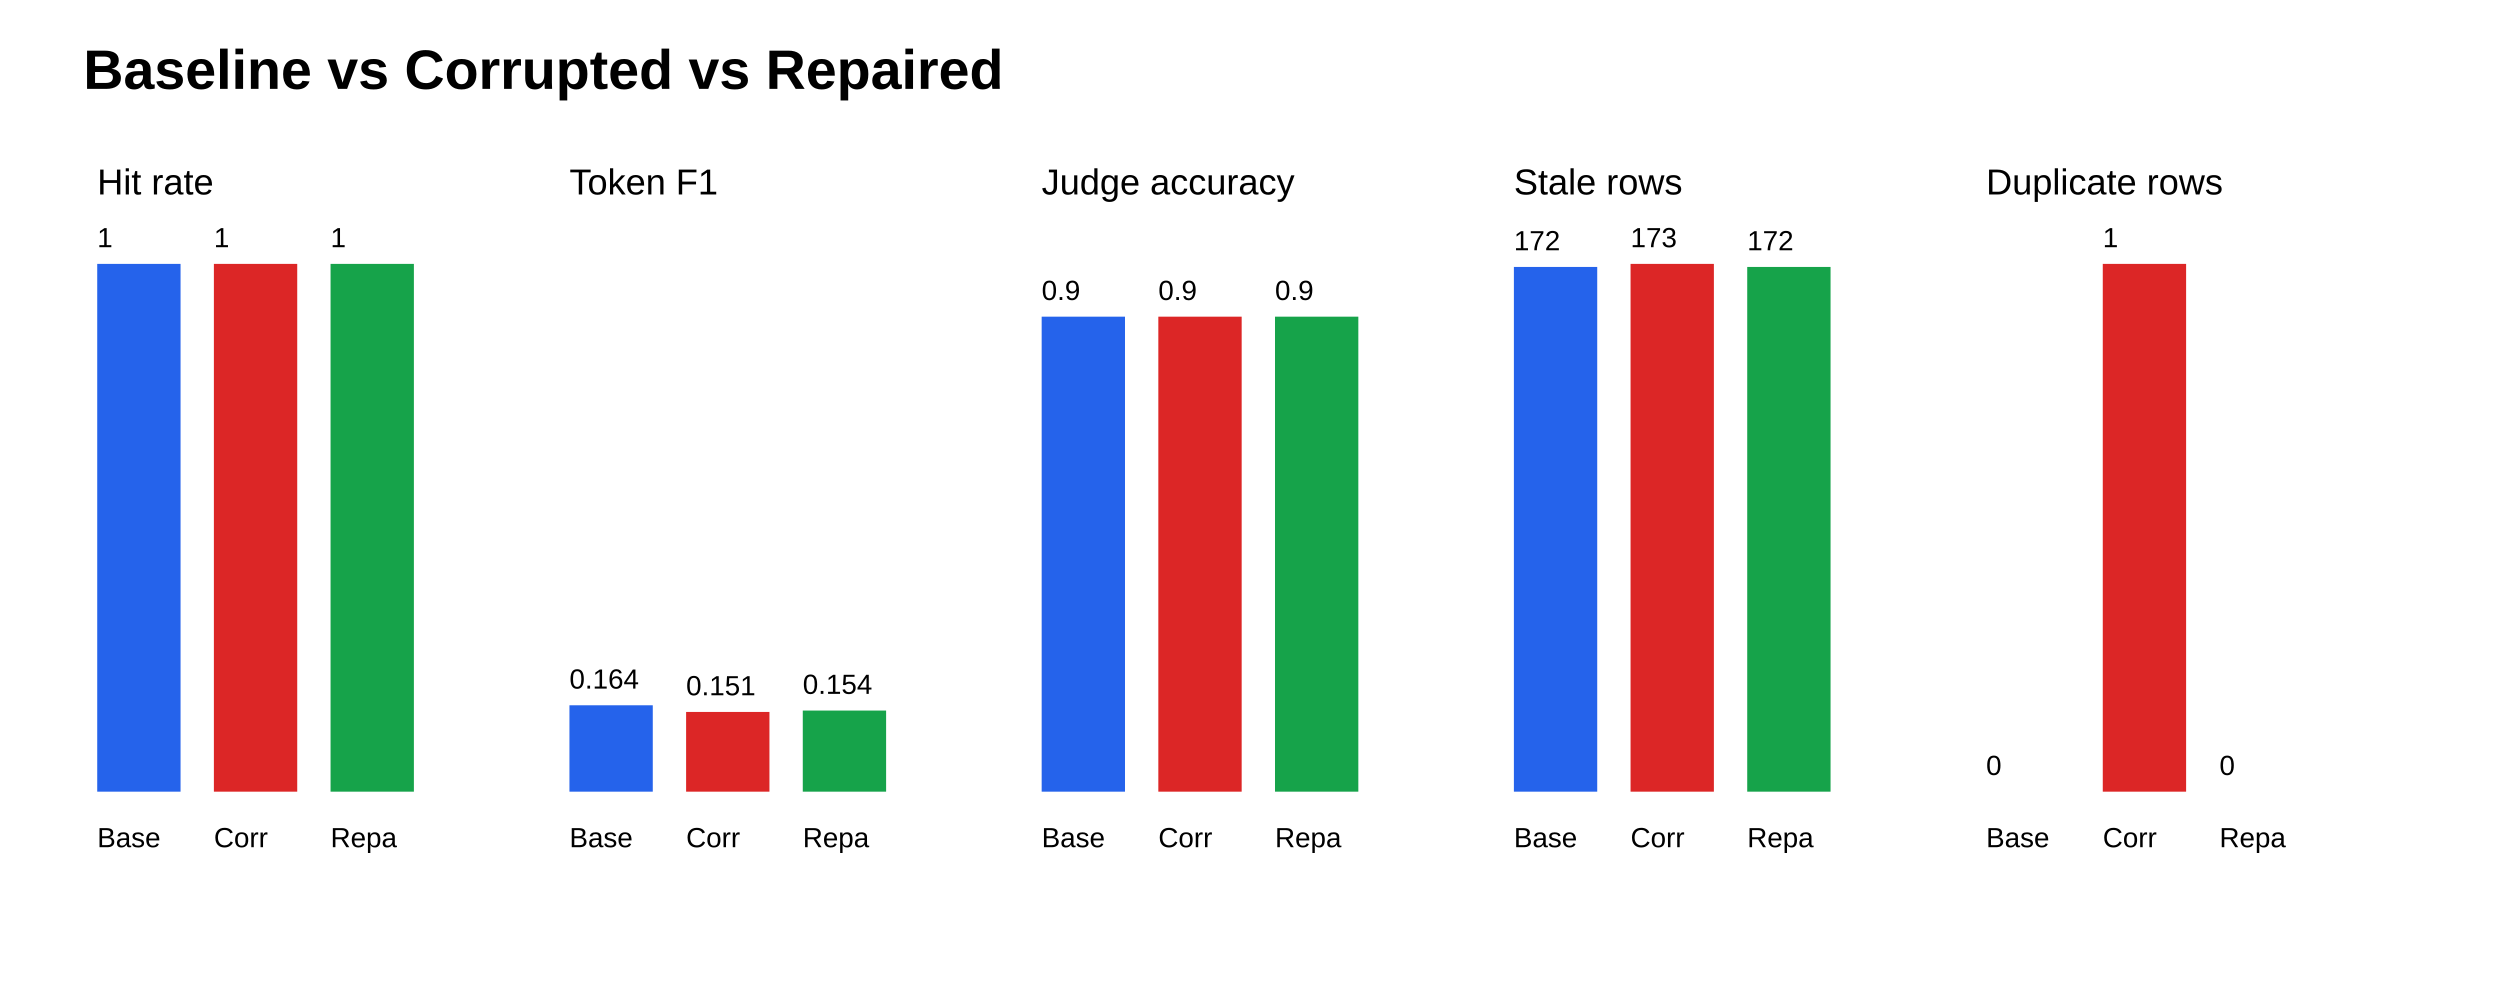
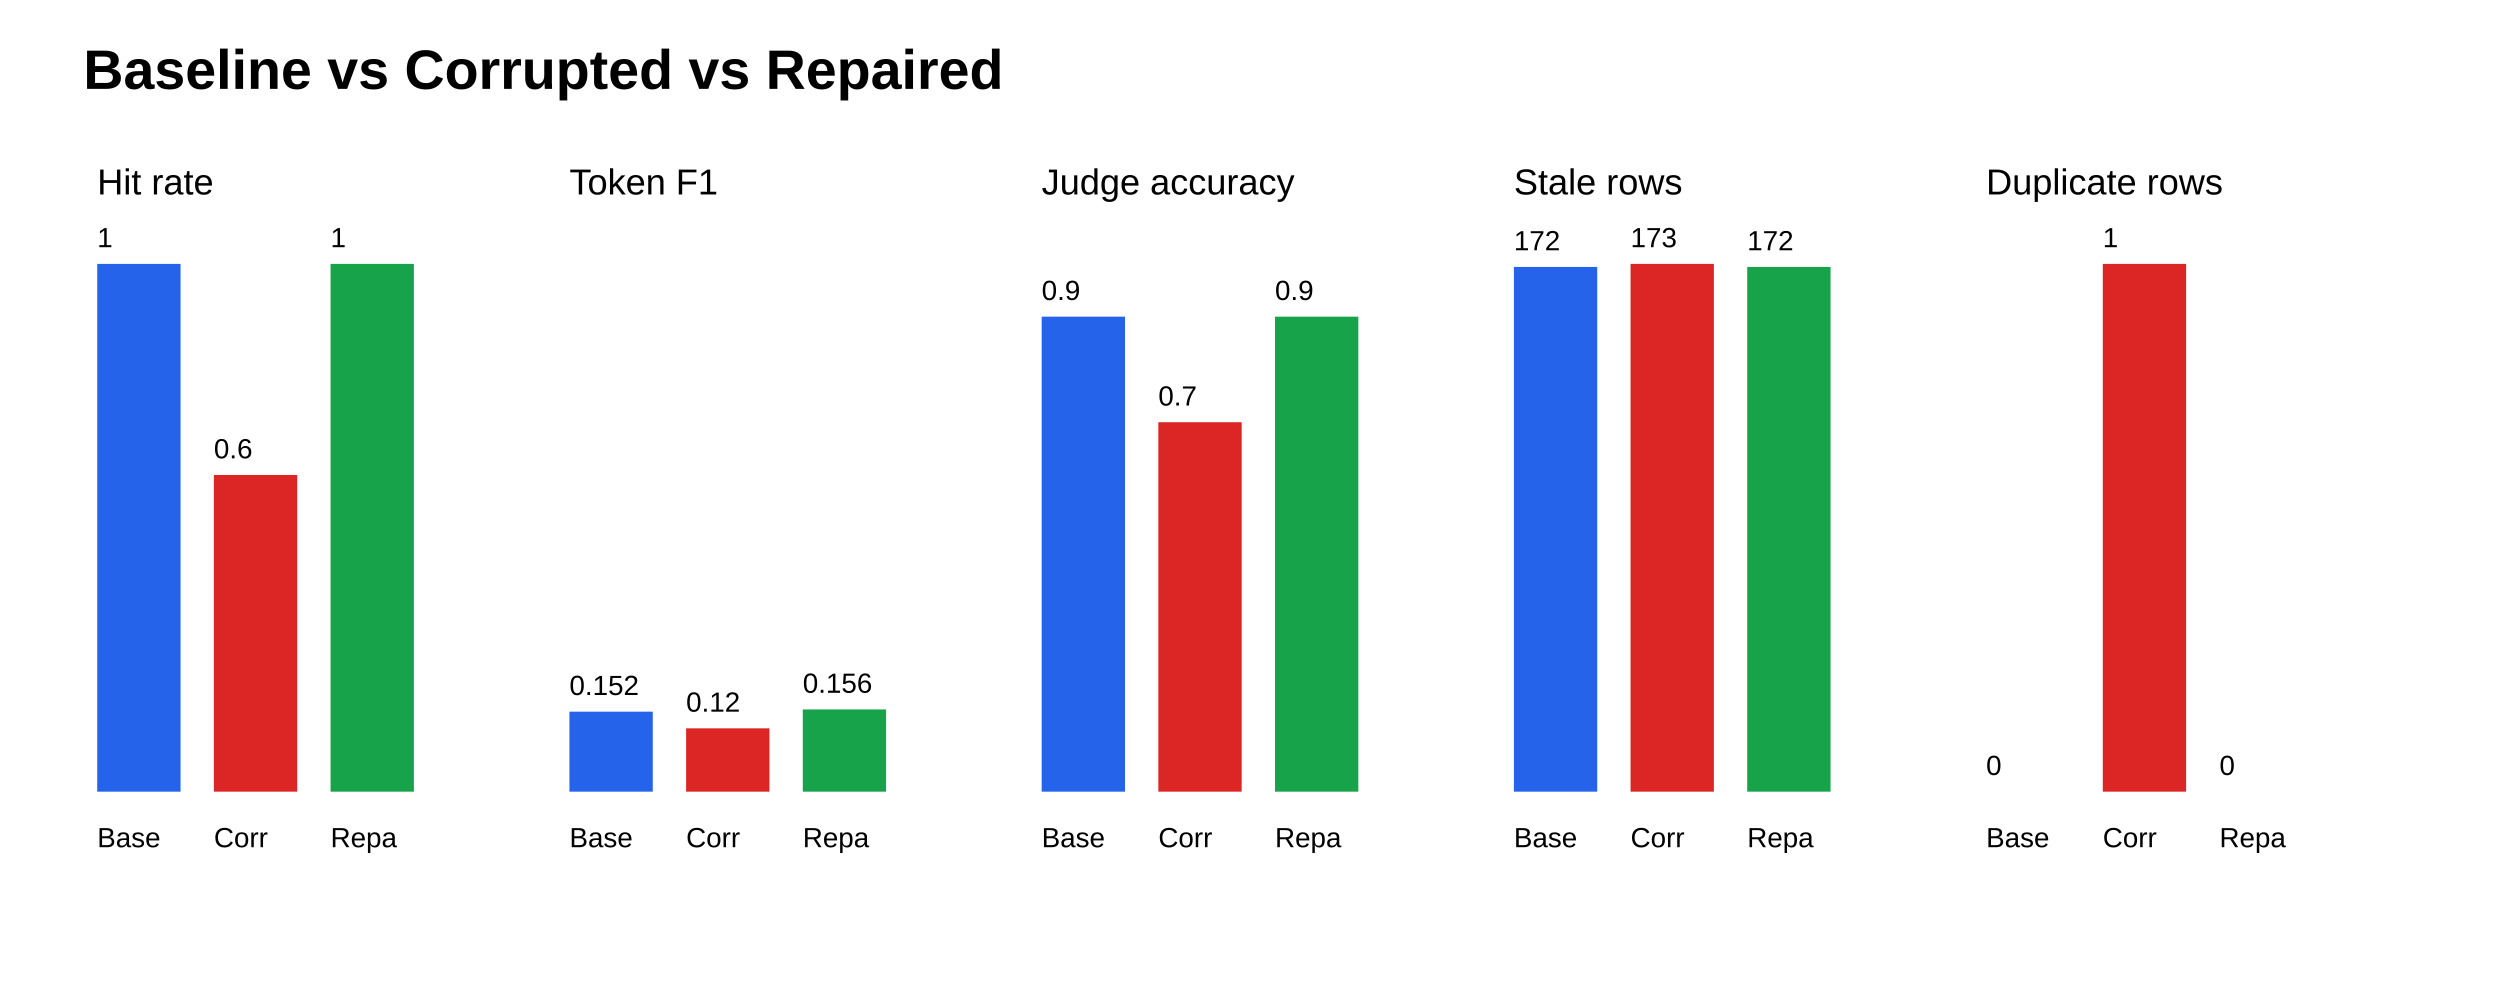
<svg xmlns="http://www.w3.org/2000/svg" width="900" height="360" viewBox="0 0 900 360">
  <rect width="900" height="360" fill="#ffffff" />
  <text x="30" y="32" font-family="Arial" font-size="20" font-weight="bold">Baseline vs Corrupted vs Repaired</text>
  <text x="35" y="70" font-family="Arial" font-size="13">Hit rate</text>
  <rect x="35" y="95.0" width="30" height="190.0" fill="#2563eb" />
  <text x="35" y="305" font-family="Arial" font-size="10">Base</text>
  <text x="35" y="89.0" font-family="Arial" font-size="10">1</text>
-   <rect x="77" y="95.0" width="30" height="190.0" fill="#dc2626" />
+   <rect x="77" y="171.0" width="30" height="114.0" fill="#dc2626" />
  <text x="77" y="305" font-family="Arial" font-size="10">Corr</text>
-   <text x="77" y="89.0" font-family="Arial" font-size="10">1</text>
+   <text x="77" y="165.0" font-family="Arial" font-size="10">0.6</text>
  <rect x="119" y="95.0" width="30" height="190.0" fill="#16a34a" />
  <text x="119" y="305" font-family="Arial" font-size="10">Repa</text>
  <text x="119" y="89.0" font-family="Arial" font-size="10">1</text>
  <text x="205" y="70" font-family="Arial" font-size="13">Token F1</text>
-   <rect x="205" y="253.9" width="30" height="31.1" fill="#2563eb" />
+   <rect x="205" y="256.2" width="30" height="28.8" fill="#2563eb" />
  <text x="205" y="305" font-family="Arial" font-size="10">Base</text>
-   <text x="205" y="247.9" font-family="Arial" font-size="10">0.164</text>
-   <rect x="247" y="256.3" width="30" height="28.7" fill="#dc2626" />
+   <text x="205" y="250.2" font-family="Arial" font-size="10">0.152</text>
+   <rect x="247" y="262.2" width="30" height="22.8" fill="#dc2626" />
  <text x="247" y="305" font-family="Arial" font-size="10">Corr</text>
-   <text x="247" y="250.3" font-family="Arial" font-size="10">0.151</text>
-   <rect x="289" y="255.8" width="30" height="29.2" fill="#16a34a" />
+   <text x="247" y="256.2" font-family="Arial" font-size="10">0.12</text>
+   <rect x="289" y="255.4" width="30" height="29.6" fill="#16a34a" />
  <text x="289" y="305" font-family="Arial" font-size="10">Repa</text>
-   <text x="289" y="249.8" font-family="Arial" font-size="10">0.154</text>
+   <text x="289" y="249.4" font-family="Arial" font-size="10">0.156</text>
  <text x="375" y="70" font-family="Arial" font-size="13">Judge accuracy</text>
  <rect x="375" y="114.0" width="30" height="171.0" fill="#2563eb" />
  <text x="375" y="305" font-family="Arial" font-size="10">Base</text>
  <text x="375" y="108.0" font-family="Arial" font-size="10">0.9</text>
-   <rect x="417" y="114.0" width="30" height="171.0" fill="#dc2626" />
+   <rect x="417" y="152.0" width="30" height="133.0" fill="#dc2626" />
  <text x="417" y="305" font-family="Arial" font-size="10">Corr</text>
-   <text x="417" y="108.0" font-family="Arial" font-size="10">0.9</text>
+   <text x="417" y="146.0" font-family="Arial" font-size="10">0.7</text>
  <rect x="459" y="114.0" width="30" height="171.0" fill="#16a34a" />
  <text x="459" y="305" font-family="Arial" font-size="10">Repa</text>
  <text x="459" y="108.0" font-family="Arial" font-size="10">0.9</text>
  <text x="545" y="70" font-family="Arial" font-size="13">Stale rows</text>
  <rect x="545" y="96.1" width="30" height="188.9" fill="#2563eb" />
  <text x="545" y="305" font-family="Arial" font-size="10">Base</text>
  <text x="545" y="90.1" font-family="Arial" font-size="10">172</text>
  <rect x="587" y="95.0" width="30" height="190.0" fill="#dc2626" />
  <text x="587" y="305" font-family="Arial" font-size="10">Corr</text>
  <text x="587" y="89.0" font-family="Arial" font-size="10">173</text>
  <rect x="629" y="96.1" width="30" height="188.9" fill="#16a34a" />
  <text x="629" y="305" font-family="Arial" font-size="10">Repa</text>
  <text x="629" y="90.1" font-family="Arial" font-size="10">172</text>
  <text x="715" y="70" font-family="Arial" font-size="13">Duplicate rows</text>
  <rect x="715" y="285.0" width="30" height="0.0" fill="#2563eb" />
  <text x="715" y="305" font-family="Arial" font-size="10">Base</text>
  <text x="715" y="279.0" font-family="Arial" font-size="10">0</text>
  <rect x="757" y="95.0" width="30" height="190.0" fill="#dc2626" />
  <text x="757" y="305" font-family="Arial" font-size="10">Corr</text>
  <text x="757" y="89.0" font-family="Arial" font-size="10">1</text>
  <rect x="799" y="285.0" width="30" height="0.0" fill="#16a34a" />
  <text x="799" y="305" font-family="Arial" font-size="10">Repa</text>
  <text x="799" y="279.0" font-family="Arial" font-size="10">0</text>
</svg>
